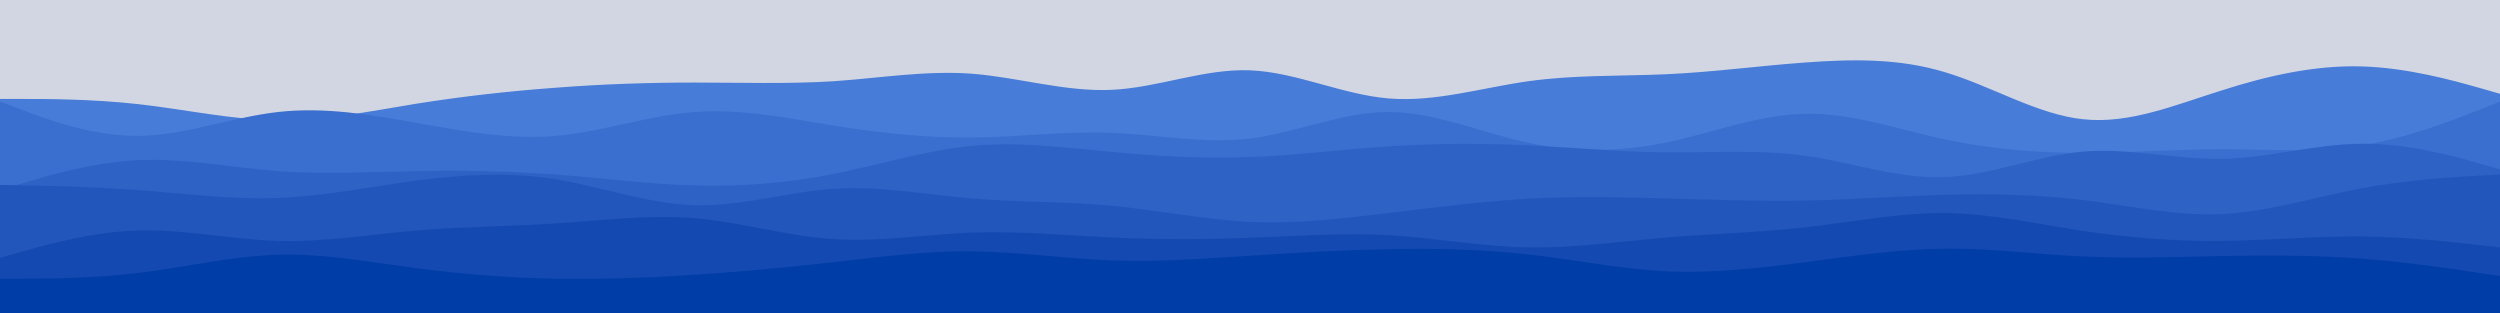
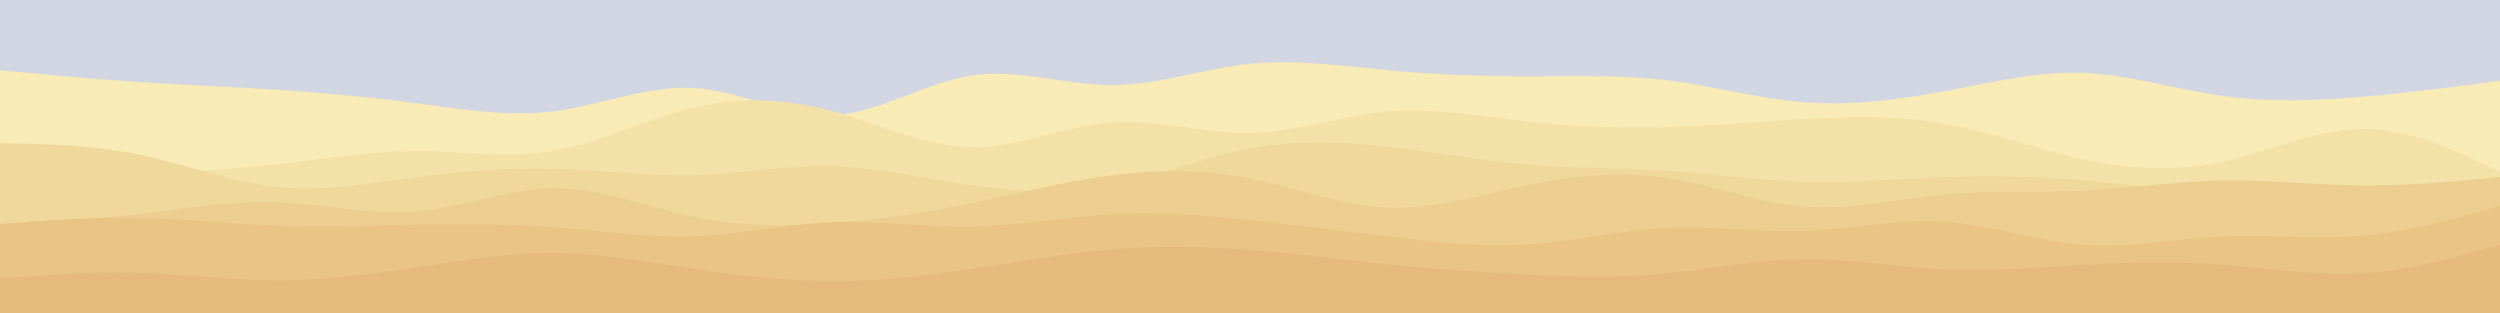
<svg xmlns="http://www.w3.org/2000/svg" id="visual" viewBox="0 0 960 120" width="960" height="120" version="1.1">
  <rect x="0" y="0" width="960" height="120" fill="#d2d6e2" />
-   <path d="M0 38L8.8 38C17.7 38 35.3 38 53.2 40C71 42 89 46 106.8 46.2C124.7 46.3 142.3 42.7 160 39.8C177.7 37 195.3 35 213.2 33.7C231 32.3 249 31.7 266.8 31.7C284.7 31.7 302.3 32.3 320 31.2C337.7 30 355.3 27 373.2 28.3C391 29.7 409 35.3 426.8 34.5C444.7 33.7 462.3 26.3 480 27C497.7 27.7 515.3 36.3 533.2 37.8C551 39.3 569 33.7 586.8 31.2C604.7 28.7 622.3 29.3 640 28.5C657.7 27.7 675.3 25.3 693.2 24C711 22.7 729 22.3 746.8 27.7C764.7 33 782.3 44 800 45.8C817.7 47.7 835.3 40.3 853.2 34.7C871 29 889 25 906.8 25.5C924.7 26 942.3 31 951.2 33.5L960 36L960 121L951.2 121C942.3 121 924.7 121 906.8 121C889 121 871 121 853.2 121C835.3 121 817.7 121 800 121C782.3 121 764.7 121 746.8 121C729 121 711 121 693.2 121C675.3 121 657.7 121 640 121C622.3 121 604.7 121 586.8 121C569 121 551 121 533.2 121C515.3 121 497.7 121 480 121C462.3 121 444.7 121 426.8 121C409 121 391 121 373.2 121C355.3 121 337.7 121 320 121C302.3 121 284.7 121 266.8 121C249 121 231 121 213.2 121C195.3 121 177.7 121 160 121C142.3 121 124.7 121 106.8 121C89 121 71 121 53.2 121C35.3 121 17.7 121 8.8 121L0 121Z" fill="#477cd8" />
-   <path d="M0 39L8.8 42.3C17.7 45.7 35.3 52.3 53.2 52.2C71 52 89 45 106.8 43C124.7 41 142.3 44 160 47.2C177.7 50.3 195.3 53.7 213.2 52.2C231 50.7 249 44.3 266.8 43C284.7 41.7 302.3 45.3 320 48.2C337.7 51 355.3 53 373.2 52.8C391 52.7 409 50.3 426.8 51C444.7 51.7 462.3 55.3 480 53.2C497.7 51 515.3 43 533.2 43C551 43 569 51 586.8 54.8C604.7 58.7 622.3 58.3 640 54.7C657.7 51 675.3 44 693.2 43.7C711 43.3 729 49.7 746.8 53.5C764.7 57.3 782.3 58.7 800 58.7C817.7 58.7 835.3 57.3 853.2 57.3C871 57.3 889 58.7 906.8 55.8C924.7 53 942.3 46 951.2 42.5L960 39L960 121L951.2 121C942.3 121 924.7 121 906.8 121C889 121 871 121 853.2 121C835.3 121 817.7 121 800 121C782.3 121 764.7 121 746.8 121C729 121 711 121 693.2 121C675.3 121 657.7 121 640 121C622.3 121 604.7 121 586.8 121C569 121 551 121 533.2 121C515.3 121 497.7 121 480 121C462.3 121 444.7 121 426.8 121C409 121 391 121 373.2 121C355.3 121 337.7 121 320 121C302.3 121 284.7 121 266.8 121C249 121 231 121 213.2 121C195.3 121 177.7 121 160 121C142.3 121 124.7 121 106.8 121C89 121 71 121 53.2 121C35.3 121 17.7 121 8.8 121L0 121Z" fill="#3b6fcf" />
-   <path d="M0 73L8.8 70.3C17.7 67.7 35.3 62.3 53.2 61.5C71 60.7 89 64.3 106.8 65.7C124.7 67 142.3 66 160 65.7C177.7 65.3 195.3 65.7 213.2 67C231 68.3 249 70.7 266.8 71.2C284.7 71.7 302.3 70.3 320 66.8C337.7 63.3 355.3 57.7 373.2 56C391 54.3 409 56.7 426.8 58.3C444.7 60 462.3 61 480 60.3C497.7 59.7 515.3 57.3 533.2 56.2C551 55 569 55 586.8 55.8C604.7 56.7 622.3 58.3 640 58.5C657.7 58.7 675.3 57.3 693.2 59.8C711 62.3 729 68.7 746.8 68C764.7 67.3 782.3 59.7 800 58.2C817.7 56.7 835.3 61.3 853.2 61C871 60.7 889 55.3 906.8 55.2C924.7 55 942.3 60 951.2 62.5L960 65L960 121L951.2 121C942.3 121 924.7 121 906.8 121C889 121 871 121 853.2 121C835.3 121 817.7 121 800 121C782.3 121 764.7 121 746.8 121C729 121 711 121 693.2 121C675.3 121 657.7 121 640 121C622.3 121 604.7 121 586.8 121C569 121 551 121 533.2 121C515.3 121 497.7 121 480 121C462.3 121 444.7 121 426.8 121C409 121 391 121 373.2 121C355.3 121 337.7 121 320 121C302.3 121 284.7 121 266.8 121C249 121 231 121 213.2 121C195.3 121 177.7 121 160 121C142.3 121 124.7 121 106.8 121C89 121 71 121 53.2 121C35.3 121 17.7 121 8.8 121L0 121Z" fill="#2f62c5" />
-   <path d="M0 71L8.8 71.2C17.7 71.3 35.3 71.7 53.2 73C71 74.3 89 76.7 106.8 76C124.7 75.3 142.3 71.7 160 69.3C177.7 67 195.3 66 213.2 68.8C231 71.7 249 78.3 266.8 78.8C284.7 79.3 302.3 73.7 320 72.5C337.7 71.3 355.3 74.7 373.2 76.2C391 77.7 409 77.3 426.8 79C444.7 80.7 462.3 84.3 480 85.2C497.7 86 515.3 84 533.2 81.8C551 79.7 569 77.3 586.8 76.3C604.7 75.3 622.3 75.7 640 76.2C657.7 76.7 675.3 77.3 693.2 77C711 76.7 729 75.3 746.8 74.8C764.7 74.3 782.3 74.7 800 76.8C817.7 79 835.3 83 853.2 82.2C871 81.3 889 75.7 906.8 72.3C924.7 69 942.3 68 951.2 67.5L960 67L960 121L951.2 121C942.3 121 924.7 121 906.8 121C889 121 871 121 853.2 121C835.3 121 817.7 121 800 121C782.3 121 764.7 121 746.8 121C729 121 711 121 693.2 121C675.3 121 657.7 121 640 121C622.3 121 604.7 121 586.8 121C569 121 551 121 533.2 121C515.3 121 497.7 121 480 121C462.3 121 444.7 121 426.8 121C409 121 391 121 373.2 121C355.3 121 337.7 121 320 121C302.3 121 284.7 121 266.8 121C249 121 231 121 213.2 121C195.3 121 177.7 121 160 121C142.3 121 124.7 121 106.8 121C89 121 71 121 53.2 121C35.3 121 17.7 121 8.8 121L0 121Z" fill="#2356bb" />
-   <path d="M0 99L8.8 96.5C17.7 94 35.3 89 53.2 88.5C71 88 89 92 106.8 92.5C124.7 93 142.3 90 160 88.5C177.7 87 195.3 87 213.2 85.8C231 84.7 249 82.3 266.8 83.8C284.7 85.3 302.3 90.7 320 91.8C337.7 93 355.3 90 373.2 89.3C391 88.7 409 90.3 426.8 91.2C444.7 92 462.3 92 480 91.3C497.7 90.7 515.3 89.3 533.2 90.3C551 91.3 569 94.7 586.8 95C604.7 95.3 622.3 92.7 640 91.2C657.7 89.7 675.3 89.3 693.2 87.3C711 85.3 729 81.7 746.8 81.8C764.7 82 782.3 86 800 88.7C817.7 91.3 835.3 92.7 853.2 92.5C871 92.3 889 90.7 906.8 90.8C924.7 91 942.3 93 951.2 94L960 95L960 121L951.2 121C942.3 121 924.7 121 906.8 121C889 121 871 121 853.2 121C835.3 121 817.7 121 800 121C782.3 121 764.7 121 746.8 121C729 121 711 121 693.2 121C675.3 121 657.7 121 640 121C622.3 121 604.7 121 586.8 121C569 121 551 121 533.2 121C515.3 121 497.7 121 480 121C462.3 121 444.7 121 426.8 121C409 121 391 121 373.2 121C355.3 121 337.7 121 320 121C302.3 121 284.7 121 266.8 121C249 121 231 121 213.2 121C195.3 121 177.7 121 160 121C142.3 121 124.7 121 106.8 121C89 121 71 121 53.2 121C35.3 121 17.7 121 8.8 121L0 121Z" fill="#1449b1" />
-   <path d="M0 107L8.8 107C17.7 107 35.3 107 53.2 104.8C71 102.7 89 98.3 106.8 97.8C124.7 97.3 142.3 100.7 160 103C177.7 105.3 195.3 106.7 213.2 107C231 107.3 249 106.7 266.8 105.5C284.7 104.3 302.3 102.7 320 100.7C337.7 98.7 355.3 96.3 373.2 96.5C391 96.7 409 99.3 426.8 100C444.7 100.7 462.3 99.3 480 98.2C497.7 97 515.3 96 533.2 95.7C551 95.3 569 95.7 586.8 97.7C604.7 99.7 622.3 103.3 640 104.2C657.7 105 675.3 103 693.2 100.7C711 98.3 729 95.7 746.8 95.5C764.7 95.3 782.3 97.7 800 98.5C817.7 99.3 835.3 98.7 853.2 98.3C871 98 889 98 906.8 99.3C924.7 100.7 942.3 103.3 951.2 104.7L960 106L960 121L951.2 121C942.3 121 924.7 121 906.8 121C889 121 871 121 853.2 121C835.3 121 817.7 121 800 121C782.3 121 764.7 121 746.8 121C729 121 711 121 693.2 121C675.3 121 657.7 121 640 121C622.3 121 604.7 121 586.8 121C569 121 551 121 533.2 121C515.3 121 497.7 121 480 121C462.3 121 444.7 121 426.8 121C409 121 391 121 373.2 121C355.3 121 337.7 121 320 121C302.3 121 284.7 121 266.8 121C249 121 231 121 213.2 121C195.3 121 177.7 121 160 121C142.3 121 124.7 121 106.8 121C89 121 71 121 53.2 121C35.3 121 17.7 121 8.8 121L0 121Z" fill="#003da6" />
+   <path d="M0 27L8.8 27.8C17.7 28.7 35.3 30.3 53.2 31.5C71 32.7 89 33.3 106.8 34.5C124.7 35.7 142.3 37.3 160 39.7C177.7 42 195.3 45 213.2 42.7C231 40.3 249 32.7 266.8 33.8C284.7 35 302.3 45 320 44.2C337.7 43.3 355.3 31.7 373.2 29C391 26.3 409 32.7 426.8 32.7C444.7 32.7 462.3 26.3 480 24.5C497.7 22.7 515.3 25.3 533.2 27C551 28.7 569 29.3 586.8 29.3C604.7 29.3 622.3 28.7 640 30.8C657.7 33 675.3 38 693.2 39.3C711 40.7 729 38.3 746.8 35C764.7 31.7 782.3 27.3 800 28C817.7 28.7 835.3 34.3 853.2 36.8C871 39.3 889 38.7 906.8 37.2C924.7 35.7 942.3 33.3 951.2 32.2L960 31L960 121L951.2 121C942.3 121 924.7 121 906.8 121C889 121 871 121 853.2 121C835.3 121 817.7 121 800 121C782.3 121 764.7 121 746.8 121C729 121 711 121 693.2 121C675.3 121 657.7 121 640 121C622.3 121 604.7 121 586.8 121C569 121 551 121 533.2 121C515.3 121 497.7 121 480 121C462.3 121 444.7 121 426.8 121C409 121 391 121 373.2 121C355.3 121 337.7 121 320 121C302.3 121 284.7 121 266.8 121C249 121 231 121 213.2 121C195.3 121 177.7 121 160 121C142.3 121 124.7 121 106.8 121C89 121 71 121 53.2 121C35.3 121 17.7 121 8.8 121L0 121Z" fill="#f9ebb5" />
+   <path d="M0 65L8.8 65.3C17.7 65.7 35.3 66.3 53.2 66.2C71 66 89 65 106.8 63C124.7 61 142.3 58 160 58C177.7 58 195.3 61 213.2 57.8C231 54.7 249 45.3 266.8 41.2C284.7 37 302.3 38 320 42.8C337.7 47.7 355.3 56.3 373.2 56.5C391 56.7 409 48.3 426.8 47C444.7 45.7 462.3 51.3 480 51C497.7 50.7 515.3 44.3 533.2 42.8C551 41.3 569 44.7 586.8 46.7C604.7 48.7 622.3 49.3 640 48.8C657.7 48.3 675.3 46.7 693.2 45.7C711 44.7 729 44.3 746.8 47.5C764.7 50.7 782.3 57.3 800 61.2C817.7 65 835.3 66 853.2 62.2C871 58.3 889 49.7 906.8 49.5C924.7 49.3 942.3 57.7 951.2 61.8L960 66L960 121L951.2 121C942.3 121 924.7 121 906.8 121C889 121 871 121 853.2 121C835.3 121 817.7 121 800 121C782.3 121 764.7 121 746.8 121C729 121 711 121 693.2 121C675.3 121 657.7 121 640 121C622.3 121 604.7 121 586.8 121C569 121 551 121 533.2 121C515.3 121 497.7 121 480 121C462.3 121 444.7 121 426.8 121C409 121 391 121 373.2 121C355.3 121 337.7 121 320 121C302.3 121 284.7 121 266.8 121C249 121 231 121 213.2 121C195.3 121 177.7 121 160 121C142.3 121 124.7 121 106.8 121C89 121 71 121 53.2 121C35.3 121 17.7 121 8.8 121L0 121Z" fill="#f4e1a8" />
+   <path d="M0 55L8.8 55.2C17.7 55.3 35.3 55.7 53.2 59.3C71 63 89 70 106.8 71.8C124.7 73.7 142.3 70.3 160 68C177.7 65.7 195.3 64.3 213.2 64.8C231 65.3 249 67.7 266.8 67.2C284.7 66.7 302.3 63.3 320 63.8C337.7 64.3 355.3 68.7 373.2 71.2C391 73.7 409 74.3 426.8 71C444.7 67.7 462.3 60.3 480 57C497.7 53.7 515.3 54.3 533.2 56.3C551 58.3 569 61.7 586.8 63.2C604.7 64.7 622.3 64.3 640 65.5C657.7 66.7 675.3 69.3 693.2 69.8C711 70.3 729 68.7 746.8 68C764.7 67.3 782.3 67.7 800 69.2C817.7 70.7 835.3 73.3 853.2 74.5C871 75.7 889 75.3 906.8 75.5C924.7 75.7 942.3 76.3 951.2 76.7L960 77L960 121L951.2 121C942.3 121 924.7 121 906.8 121C889 121 871 121 853.2 121C835.3 121 817.7 121 800 121C782.3 121 764.7 121 746.8 121C729 121 711 121 693.2 121C675.3 121 657.7 121 640 121C622.3 121 604.7 121 586.8 121C569 121 551 121 533.2 121C515.3 121 497.7 121 480 121C462.3 121 444.7 121 426.8 121C409 121 391 121 373.2 121C355.3 121 337.7 121 320 121C302.3 121 284.7 121 266.8 121C249 121 231 121 213.2 121C195.3 121 177.7 121 160 121C142.3 121 124.7 121 106.8 121C89 121 71 121 53.2 121C35.3 121 17.7 121 8.8 121L0 121Z" fill="#f0d89c" />
+   <path d="M0 87L8.8 86.3C17.7 85.7 35.3 84.3 53.2 82.2C71 80 89 77 106.8 77.7C124.7 78.3 142.3 82.7 160 81.2C177.7 79.7 195.3 72.3 213.2 72.3C231 72.3 249 79.7 266.8 83.3C284.7 87 302.3 87 320 85.7C337.7 84.3 355.3 81.7 373.2 78C391 74.3 409 69.7 426.8 67.3C444.7 65 462.3 65 480 68.5C497.7 72 515.3 79 533.2 79.7C551 80.3 569 74.7 586.8 71C604.7 67.3 622.3 65.7 640 68.3C657.7 71 675.3 78 693.2 79.3C711 80.7 729 76.3 746.8 74.7C764.7 73 782.3 74 800 73.2C817.7 72.3 835.3 69.7 853.2 69.3C871 69 889 71 906.8 71.2C924.7 71.3 942.3 69.7 951.2 68.8L960 68L960 121L951.2 121C942.3 121 924.7 121 906.8 121C889 121 871 121 853.2 121C835.3 121 817.7 121 800 121C782.3 121 764.7 121 746.8 121C729 121 711 121 693.2 121C675.3 121 657.7 121 640 121C622.3 121 604.7 121 586.8 121C569 121 551 121 533.2 121C515.3 121 497.7 121 480 121C462.3 121 444.7 121 426.8 121C409 121 391 121 373.2 121C355.3 121 337.7 121 320 121C302.3 121 284.7 121 266.8 121C249 121 231 121 213.2 121C195.3 121 177.7 121 160 121C142.3 121 124.7 121 106.8 121C89 121 71 121 53.2 121C35.3 121 17.7 121 8.8 121L0 121Z" fill="#ecce90" />
+   <path d="M0 86L8.8 85.3C17.7 84.7 35.3 83.3 53.2 83.7C71 84 89 86 106.8 86.7C124.7 87.3 142.3 86.7 160 86.3C177.7 86 195.3 86 213.2 87.3C231 88.7 249 91.3 266.8 90.7C284.7 90 302.3 86 320 85.3C337.7 84.7 355.3 87.3 373.2 87C391 86.7 409 83.3 426.8 82.3C444.7 81.3 462.3 82.7 480 84.5C497.7 86.3 515.3 88.7 533.2 90.8C551 93 569 95 586.8 93.8C604.7 92.7 622.3 88.3 640 87.5C657.7 86.7 675.3 89.3 693.2 88.7C711 88 729 84 746.8 85.2C764.7 86.3 782.3 92.7 800 94C817.7 95.3 835.3 91.7 853.2 90.8C871 90 889 92 906.8 90.5C924.7 89 942.3 84 951.2 81.5L960 79L960 121L951.2 121C942.3 121 924.7 121 906.8 121C889 121 871 121 853.2 121C835.3 121 817.7 121 800 121C782.3 121 764.7 121 746.8 121C729 121 711 121 693.2 121C675.3 121 657.7 121 640 121C622.3 121 604.7 121 586.8 121C569 121 551 121 533.2 121C515.3 121 497.7 121 480 121C462.3 121 444.7 121 426.8 121C409 121 391 121 373.2 121C355.3 121 337.7 121 320 121C302.3 121 284.7 121 266.8 121C249 121 231 121 213.2 121C195.3 121 177.7 121 160 121C142.3 121 124.7 121 106.8 121C89 121 71 121 53.2 121C35.3 121 17.7 121 8.8 121L0 121Z" fill="#e9c485" />
+   <path d="M0 107L8.8 106.3C17.7 105.7 35.3 104.3 53.2 104.8C71 105.3 89 107.7 106.8 107.7C124.7 107.7 142.3 105.3 160 102.7C177.7 100 195.3 97 213.2 97.2C231 97.3 249 100.7 266.8 103.3C284.7 106 302.3 108 320 108C337.7 108 355.3 106 373.2 103.3C391 100.7 409 97.3 426.8 95.8C444.7 94.3 462.3 94.7 480 96C497.7 97.3 515.3 99.7 533.2 101.5C551 103.3 569 104.7 586.8 105.5C604.7 106.3 622.3 106.7 640 105C657.7 103.3 675.3 99.7 693.2 99.5C711 99.3 729 102.7 746.8 103.5C764.7 104.3 782.3 102.7 800 101.7C817.7 100.7 835.3 100.3 853.2 101.7C871 103 889 106 906.8 105C924.7 104 942.3 99 951.2 96.5L960 94L960 121L951.2 121C942.3 121 924.7 121 906.8 121C889 121 871 121 853.2 121C835.3 121 817.7 121 800 121C782.3 121 764.7 121 746.8 121C729 121 711 121 693.2 121C675.3 121 657.7 121 640 121C622.3 121 604.7 121 586.8 121C569 121 551 121 533.2 121C515.3 121 497.7 121 480 121C462.3 121 444.7 121 426.8 121C409 121 391 121 373.2 121C355.3 121 337.7 121 320 121C302.3 121 284.7 121 266.8 121C249 121 231 121 213.2 121C195.3 121 177.7 121 160 121C142.3 121 124.7 121 106.8 121C89 121 71 121 53.2 121C35.3 121 17.7 121 8.8 121L0 121Z" fill="#e5ba7a" />
</svg>
